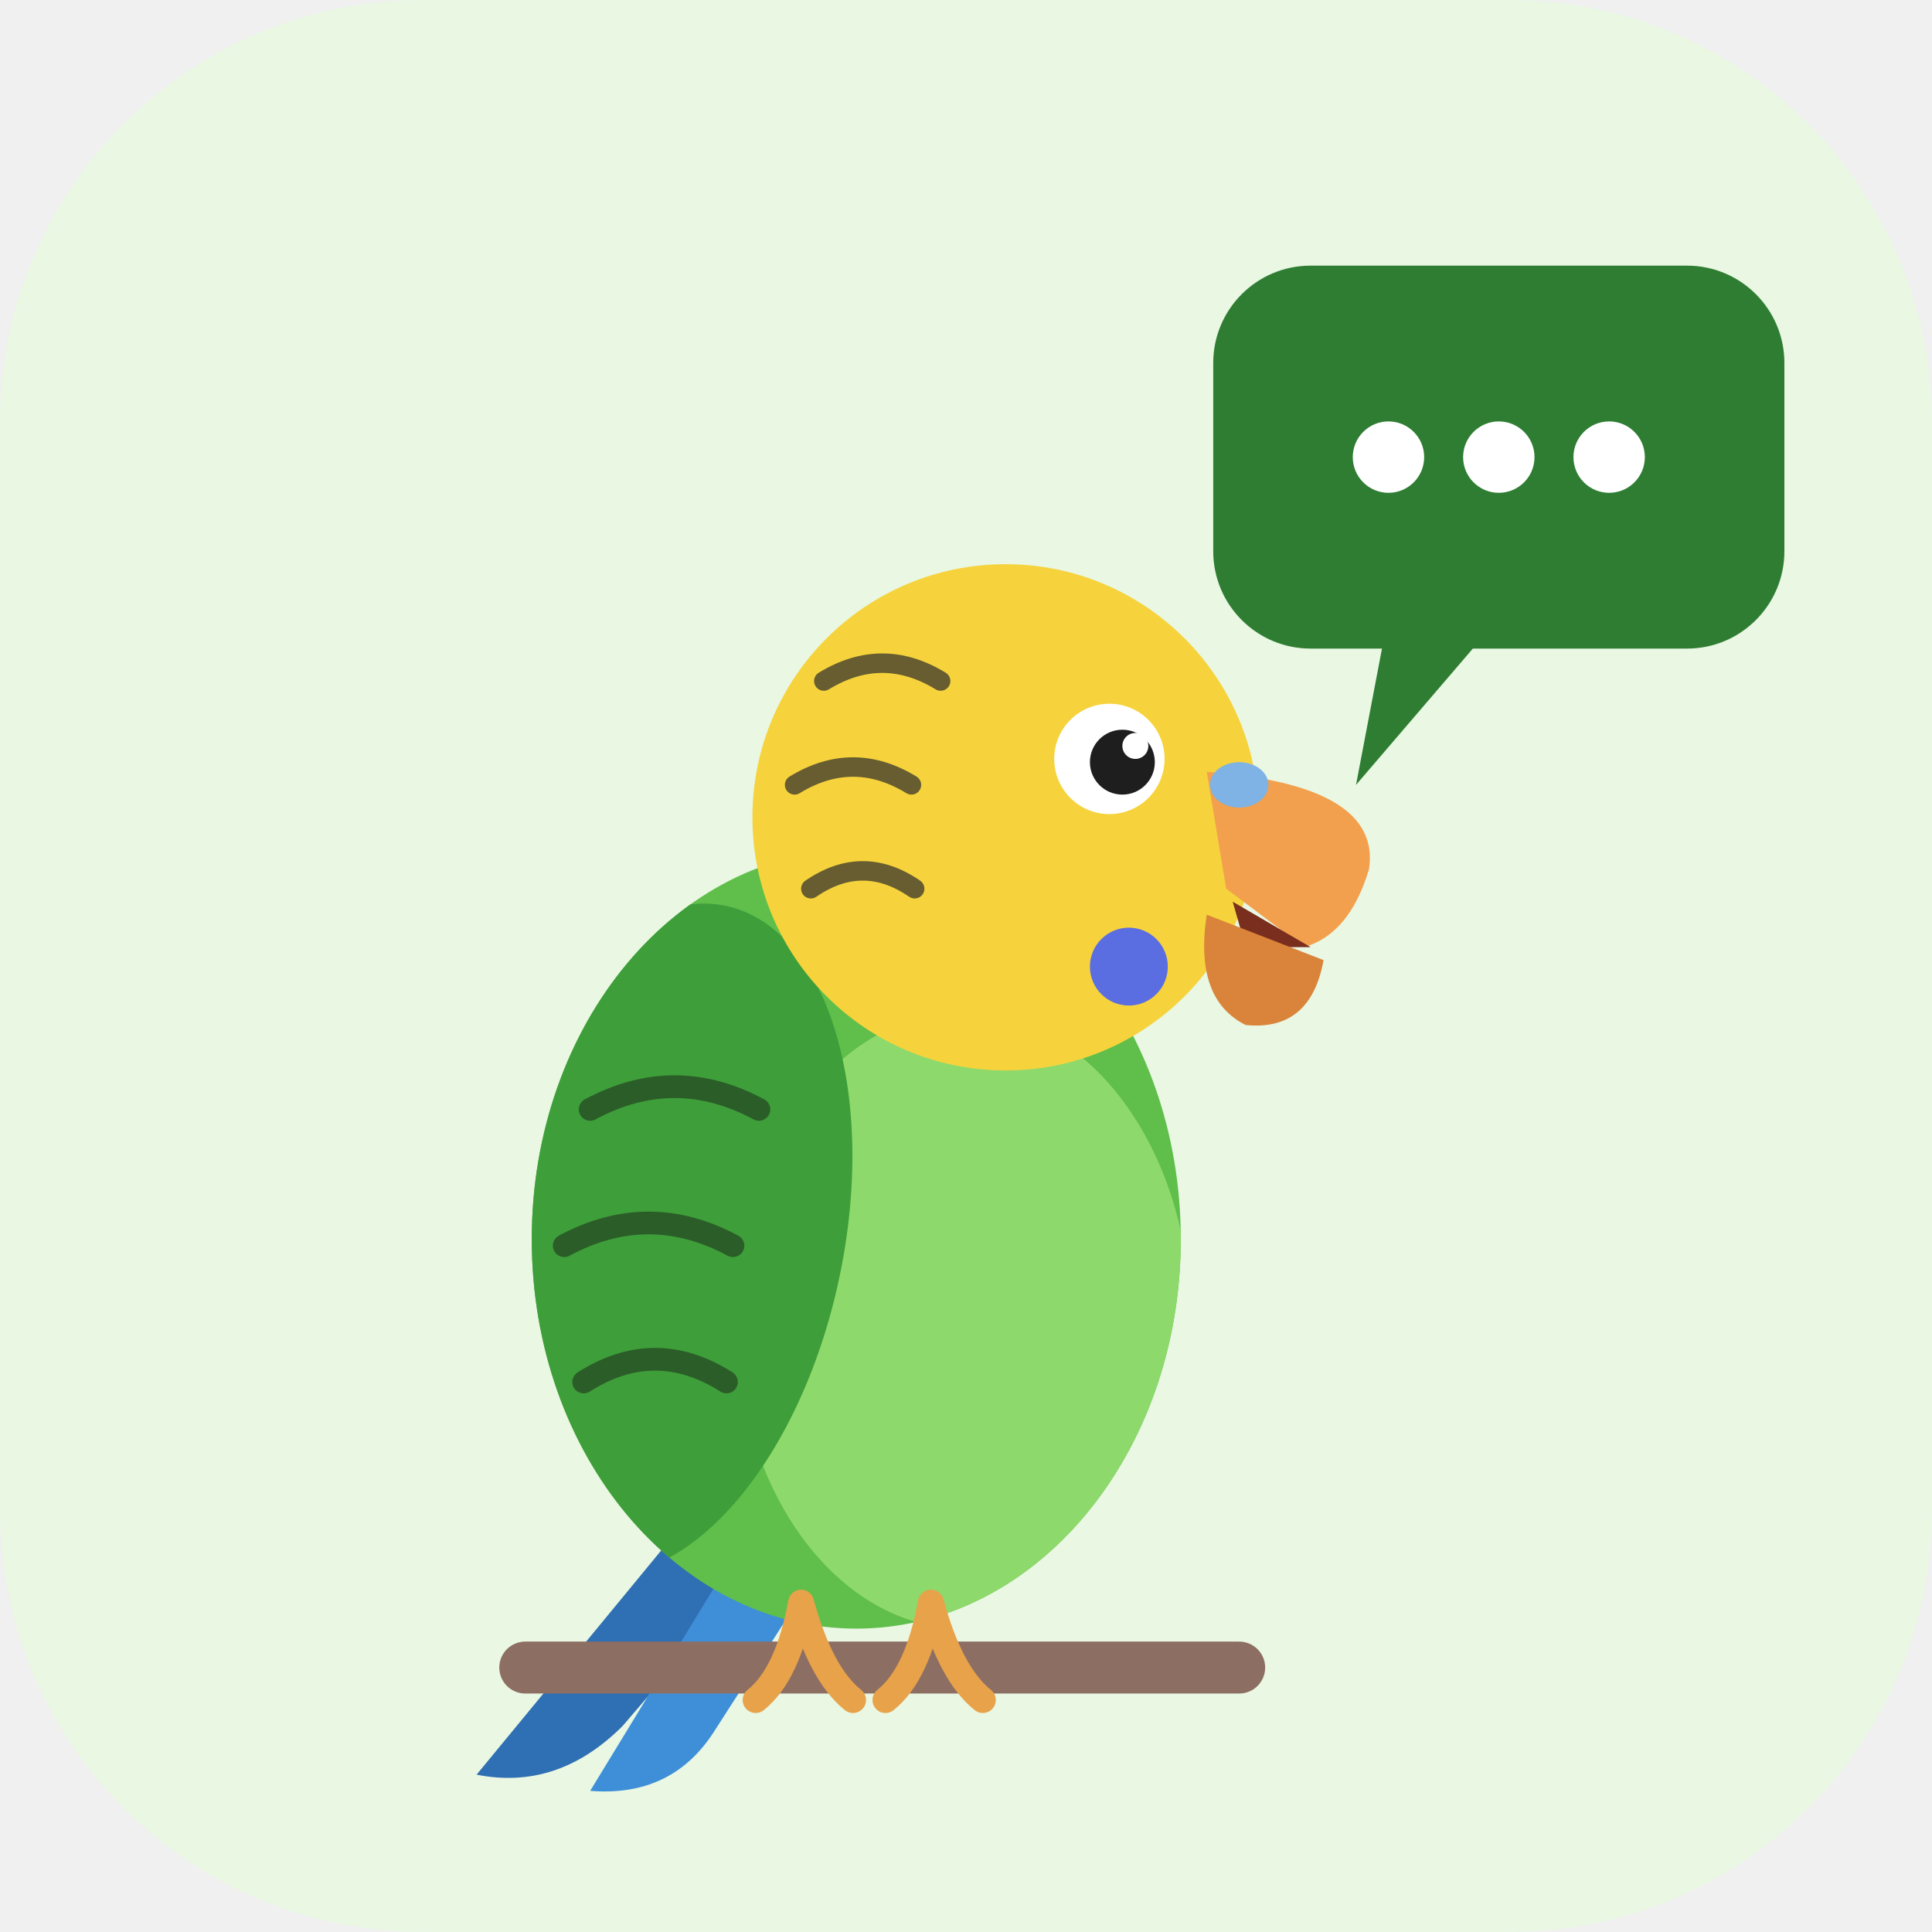
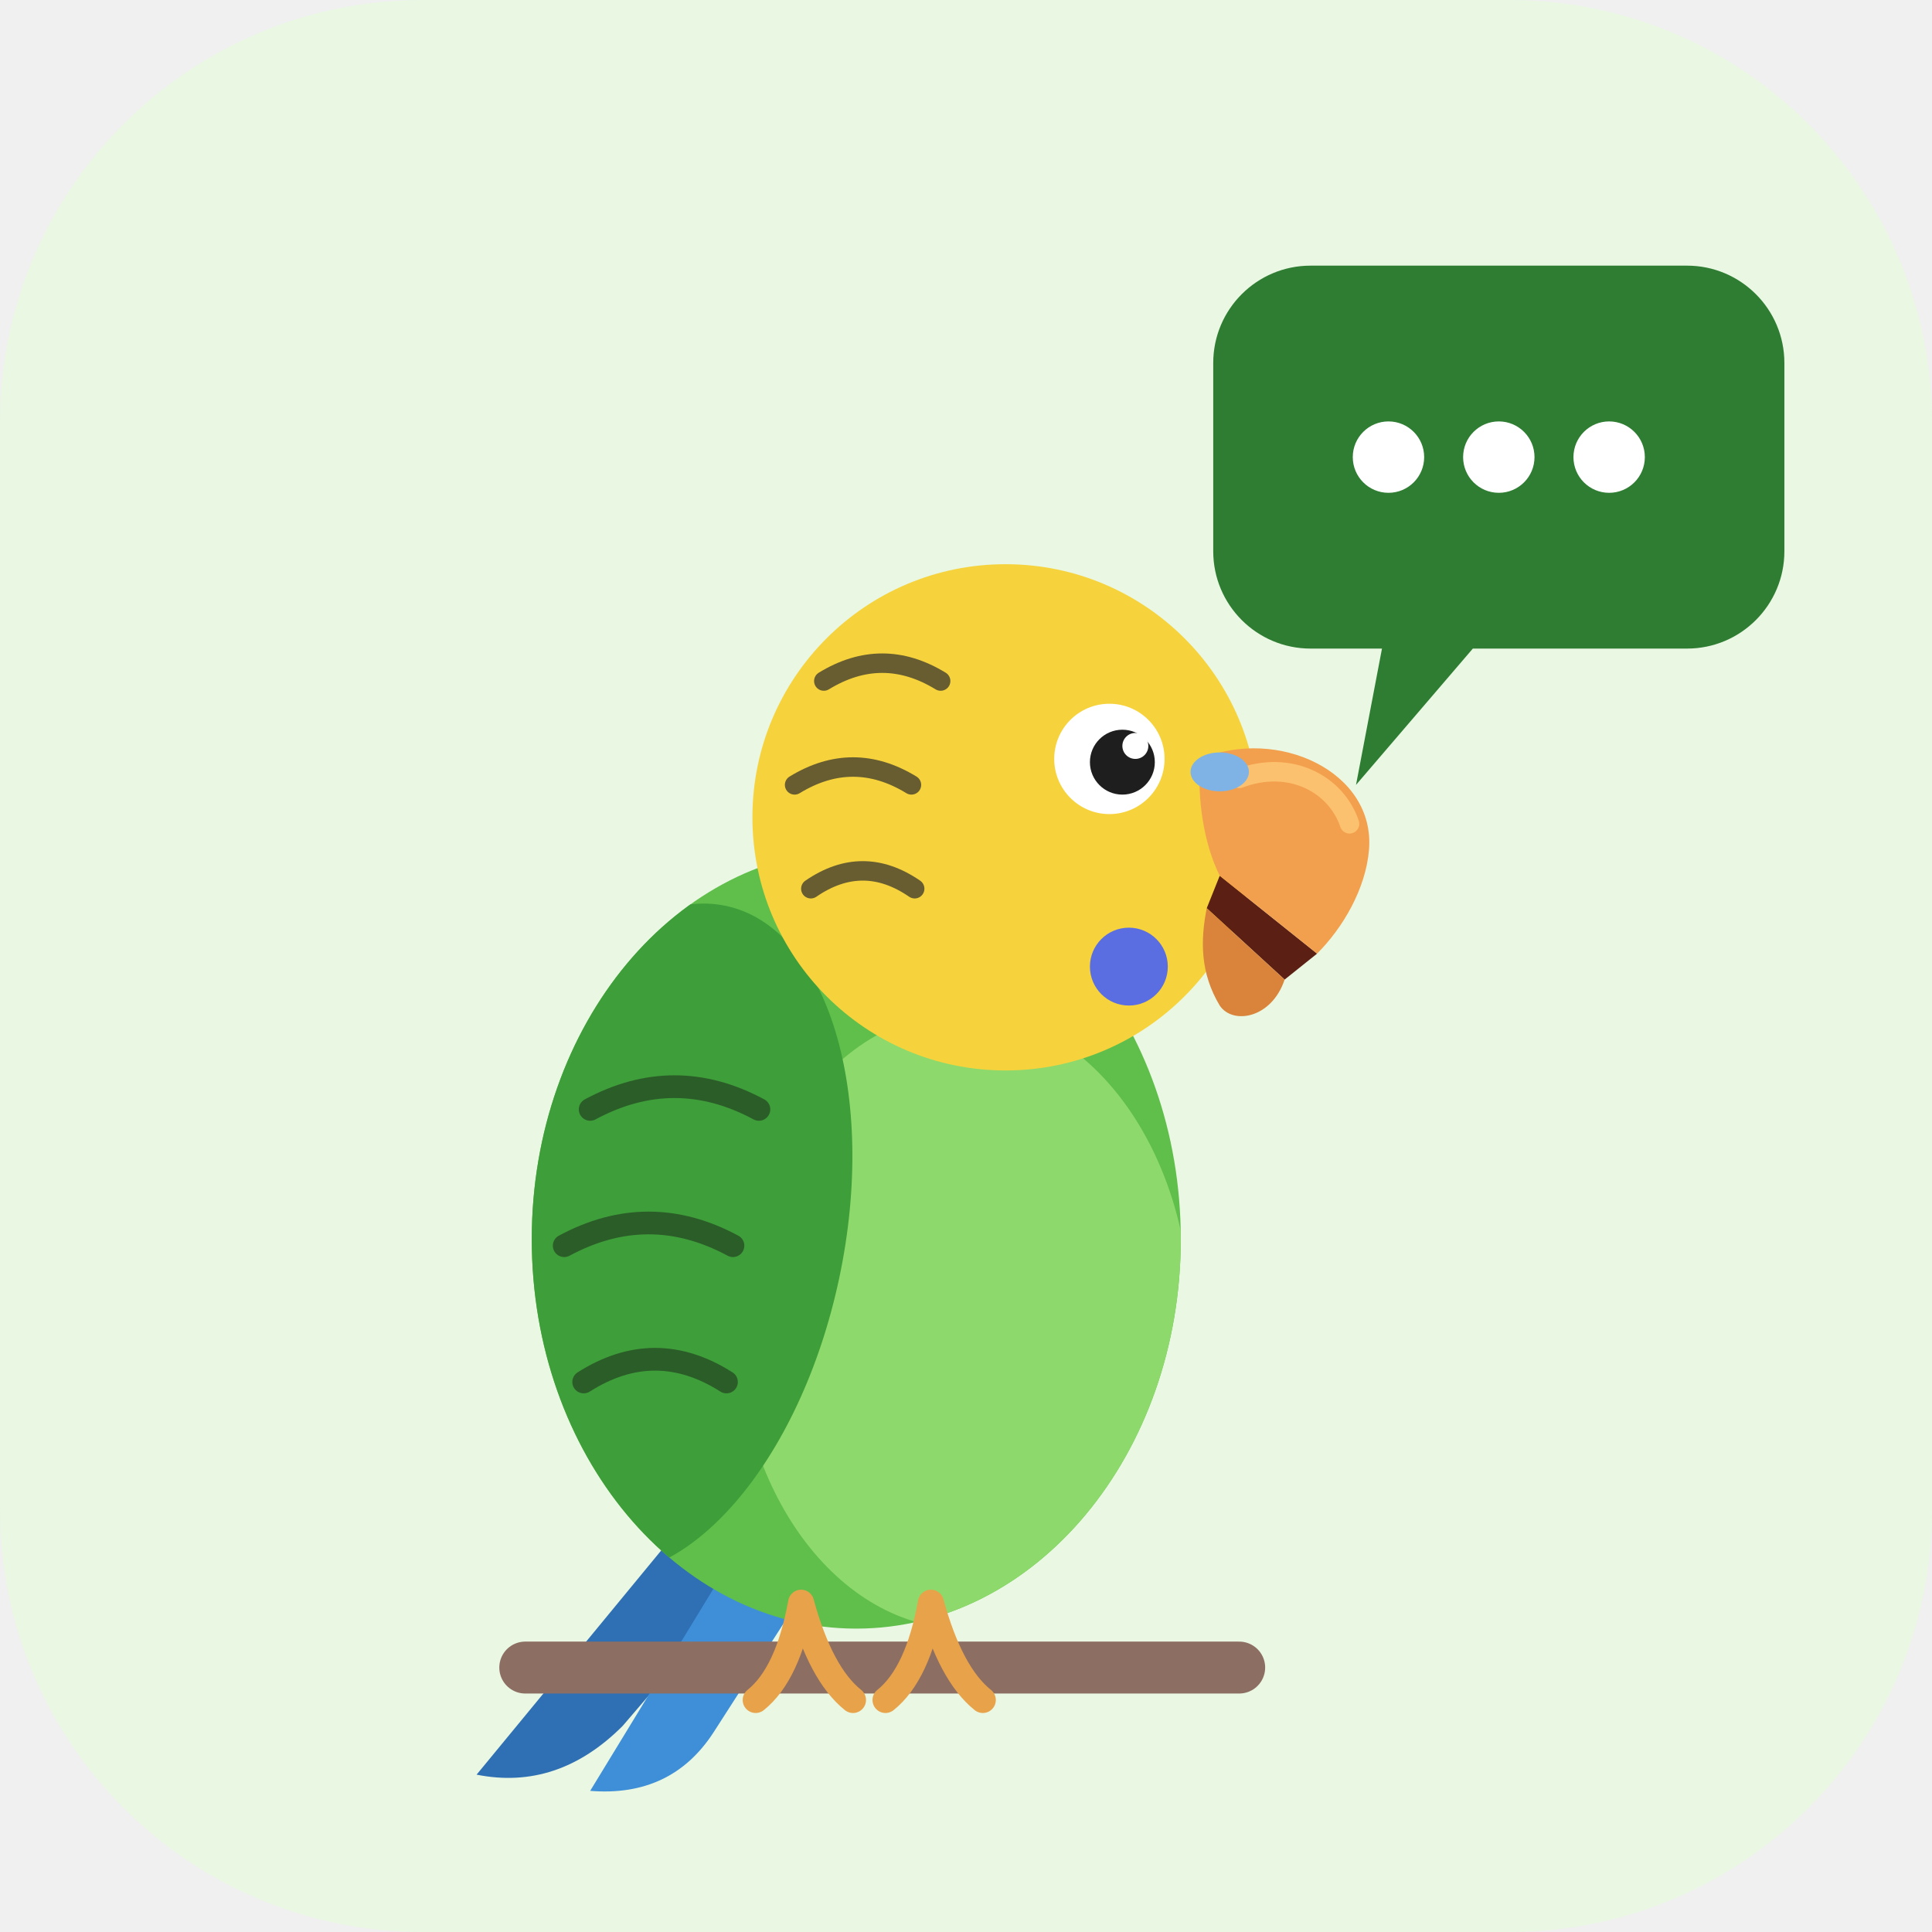
<svg xmlns="http://www.w3.org/2000/svg" viewBox="0 0 512 512" width="512" height="512">
  <rect width="512" height="512" rx="112" fill="#E9F7E3" />
  <g transform="translate(36 36) scale(0.86)">
    <defs>
      <clipPath id="corpo">
        <ellipse cx="222" cy="340" rx="100" ry="120" />
      </clipPath>
    </defs>
    <path d="M175 420 L105 505 Q130 510 150 490 L180 455 Z" fill="#2F6FB3" />
    <path d="M190 428 L140 510 Q165 512 178 492 L205 450 Z" fill="#3E8FD8" />
    <ellipse cx="222" cy="340" rx="100" ry="120" fill="#5FBF4A" />
    <g clip-path="url(#corpo)">
      <ellipse cx="255" cy="365" rx="70" ry="95" fill="#8ED96B" />
      <ellipse cx="160" cy="340" rx="58" ry="105" transform="rotate(12 160 340)" fill="#3E9E3A" />
      <path d="M140 300 q26 -14 52 0 M132 342 q26 -14 52 0 M138 384 q22 -14 44 0" stroke="#2B5D28" stroke-width="7" fill="none" stroke-linecap="round" />
    </g>
    <path d="M120 472 H340" stroke="#8D6E63" stroke-width="16" stroke-linecap="round" />
    <path d="M205 452 q-4 22 -14 30 M205 452 q6 22 16 30 M245 452 q-4 22 -14 30 M245 452 q6 22 16 30" stroke="#E8A24A" stroke-width="8" fill="none" stroke-linecap="round" />
    <circle cx="268" cy="210" r="78" fill="#F6D33C" />
    <path d="M212 168 q18 -11 36 0 M203 200 q18 -11 36 0 M208 232 q16 -11 32 0" stroke="#2B2B2B" stroke-width="6" fill="none" stroke-linecap="round" opacity="0.7" />
    <circle cx="306" cy="256" r="12" fill="#5B6EE1" />
    <circle cx="300" cy="192" r="17" fill="#FFFFFF" />
    <circle cx="304" cy="193" r="10" fill="#1E1E1E" />
    <circle cx="308" cy="188" r="4" fill="#FFFFFF" />
-     <path d="M330 196 Q384 200 380 226 Q374 246 360 250 L336 232 Z" fill="#F2A04D" />
-     <path d="M338 236 L362 250 L342 250 Z" fill="#7A2E1E" />
-     <path d="M330 240 L366 254 Q362 276 342 274 Q326 266 330 240 Z" fill="#D9843A" />
-     <ellipse cx="340" cy="200" rx="9" ry="7" fill="#7FB3E6" />
+     <path d="M334 228 L364 252 L354 260 L330 238 Z" fill="#5C1F14" />
+     <path d="M330 238 L354 260 C350 272 338 274 334 268 C328 258 328 248 330 238 Z" fill="#D9843A" />
+     <path d="M328 192 C352 182 382 196 380 220 C379 232 372 244 364 252 L334 228 C329 218 327 204 328 192 Z" fill="#F2A04D" />
+     <path d="M340 198 C356 192 370 200 374 212" stroke="#FFC978" stroke-width="6" fill="none" stroke-linecap="round" opacity="0.8" />
+     <ellipse cx="334" cy="196" rx="9" ry="6" fill="#7FB3E6" />
    <path d="M362 40 H478 a30 30 0 0 1 30 30 V128 a30 30 0 0 1 -30 30 H412 L376 200 L384 158 H362 a30 30 0 0 1 -30 -30 V70 a30 30 0 0 1 30 -30 Z" fill="#2E7D32" />
    <circle cx="386" cy="99" r="11" fill="#FFFFFF" />
    <circle cx="420" cy="99" r="11" fill="#FFFFFF" />
    <circle cx="454" cy="99" r="11" fill="#FFFFFF" />
  </g>
</svg>
